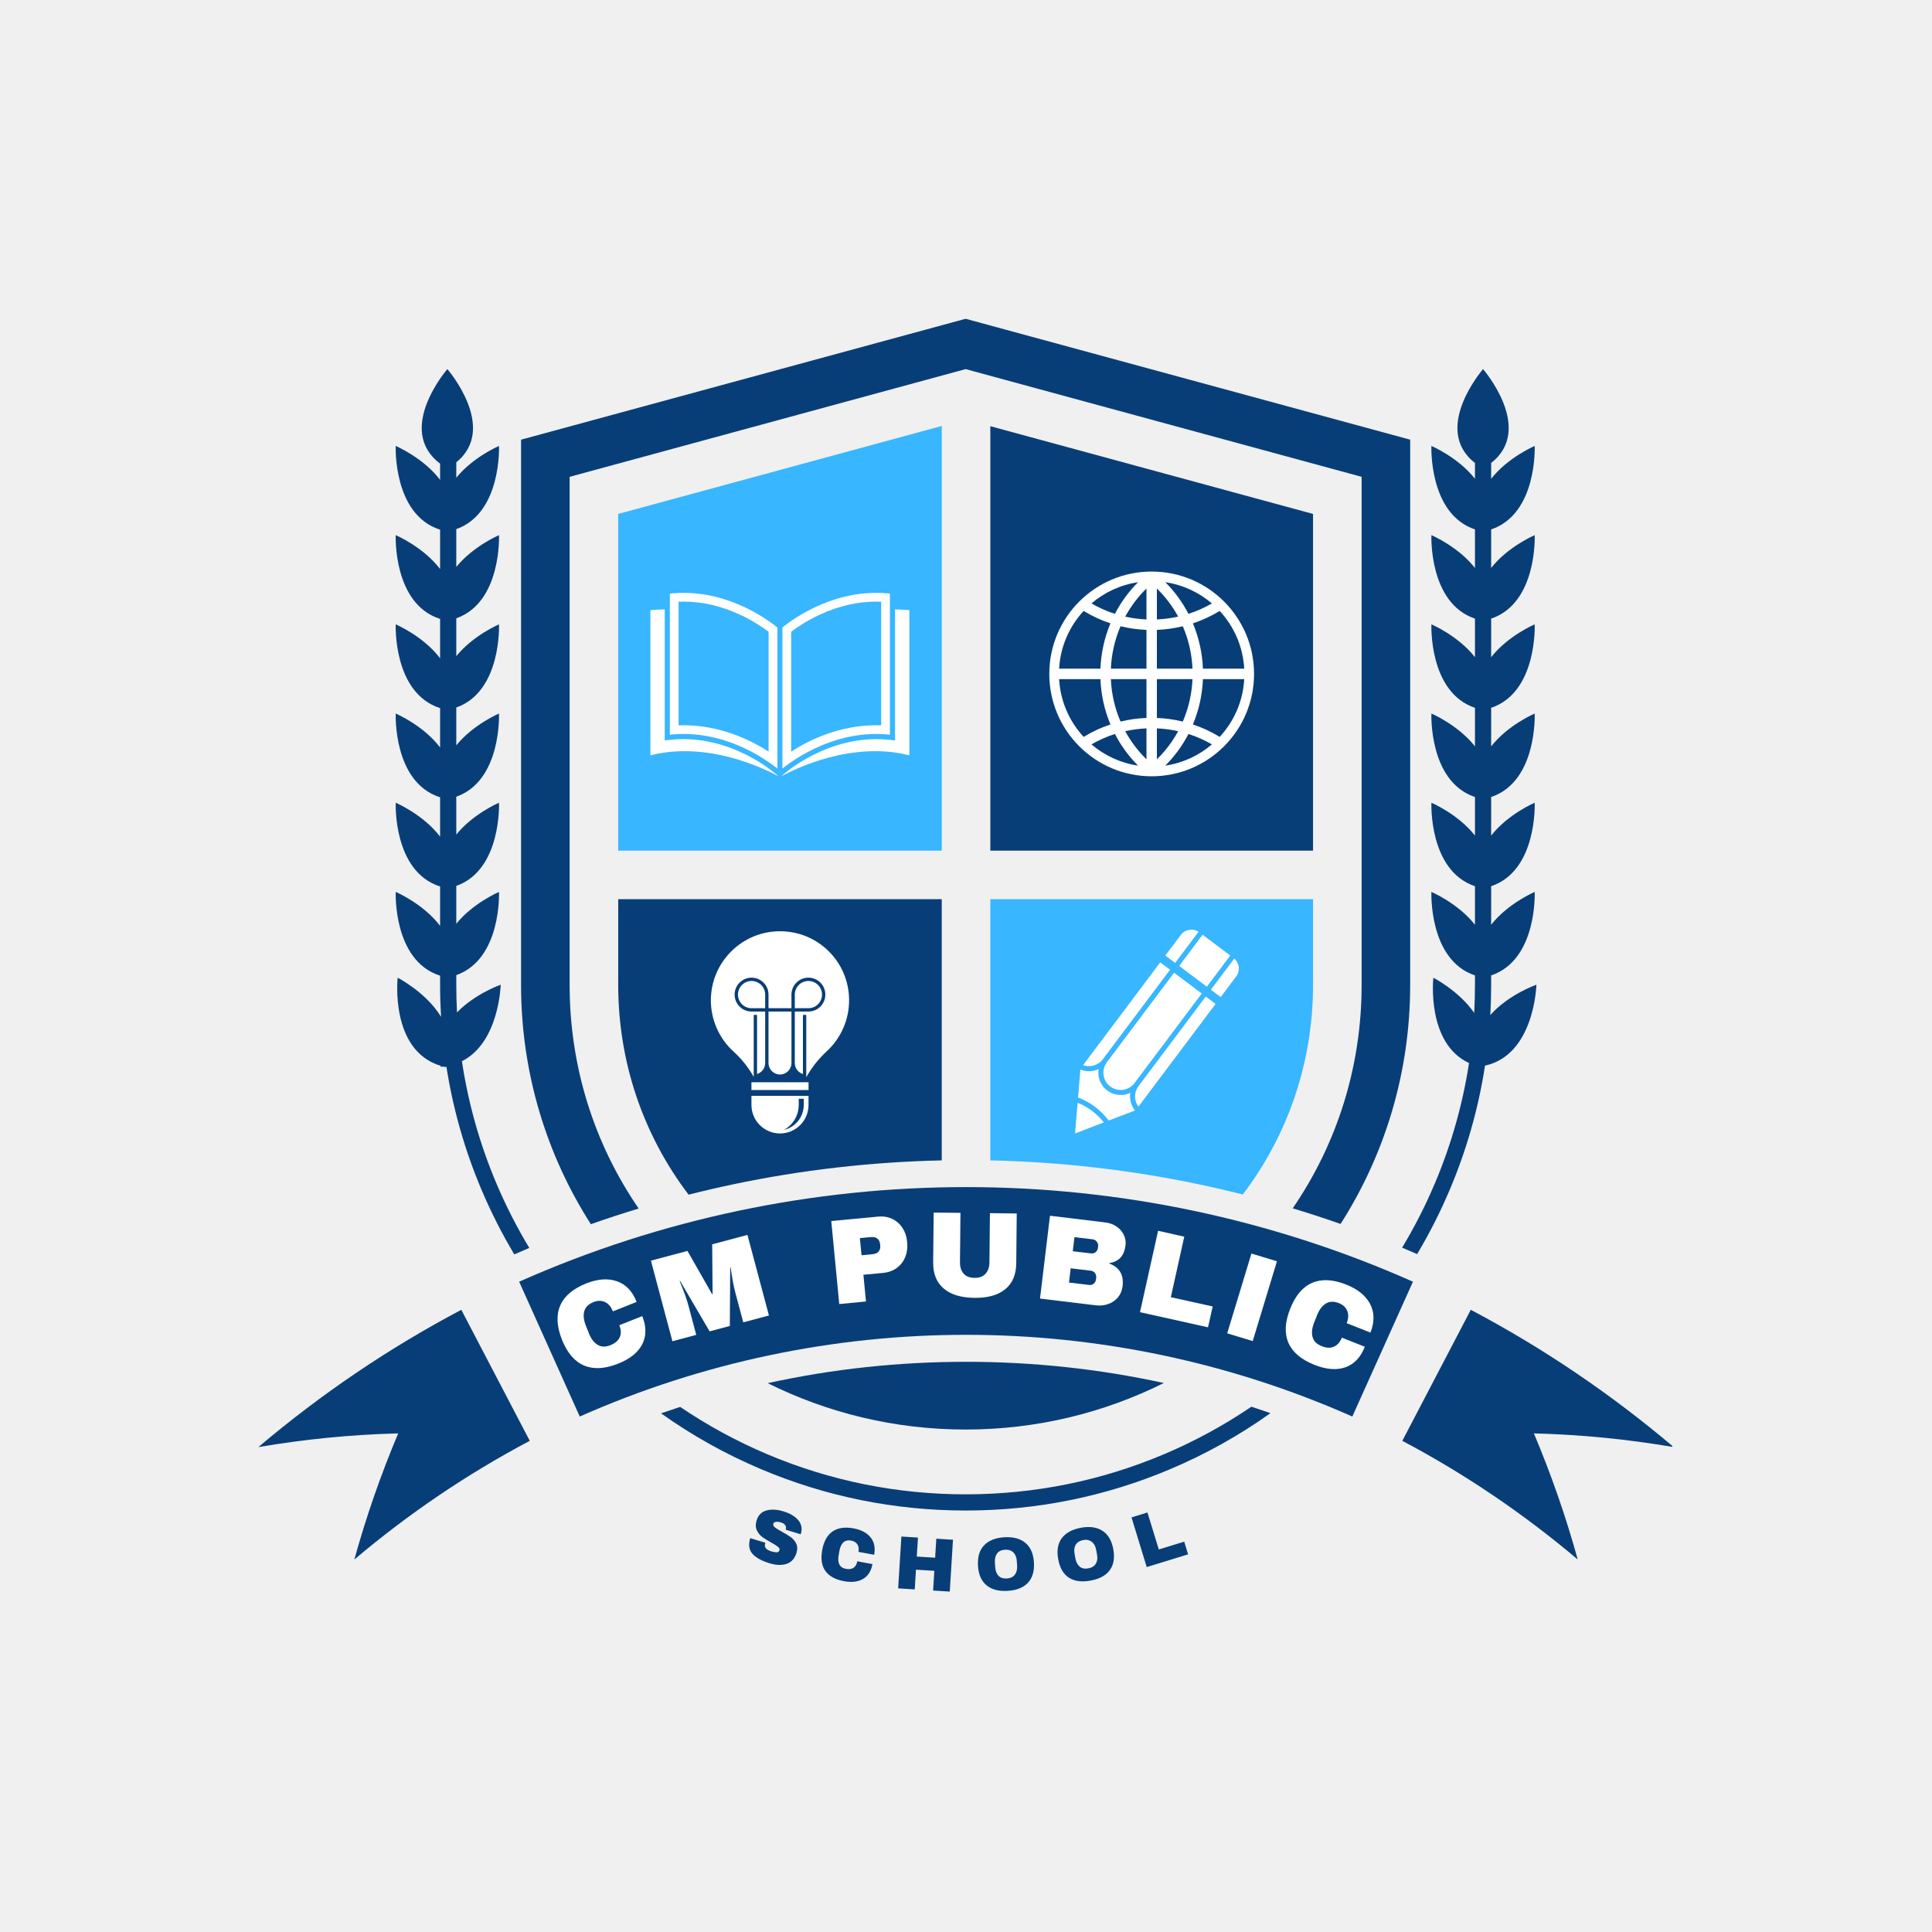
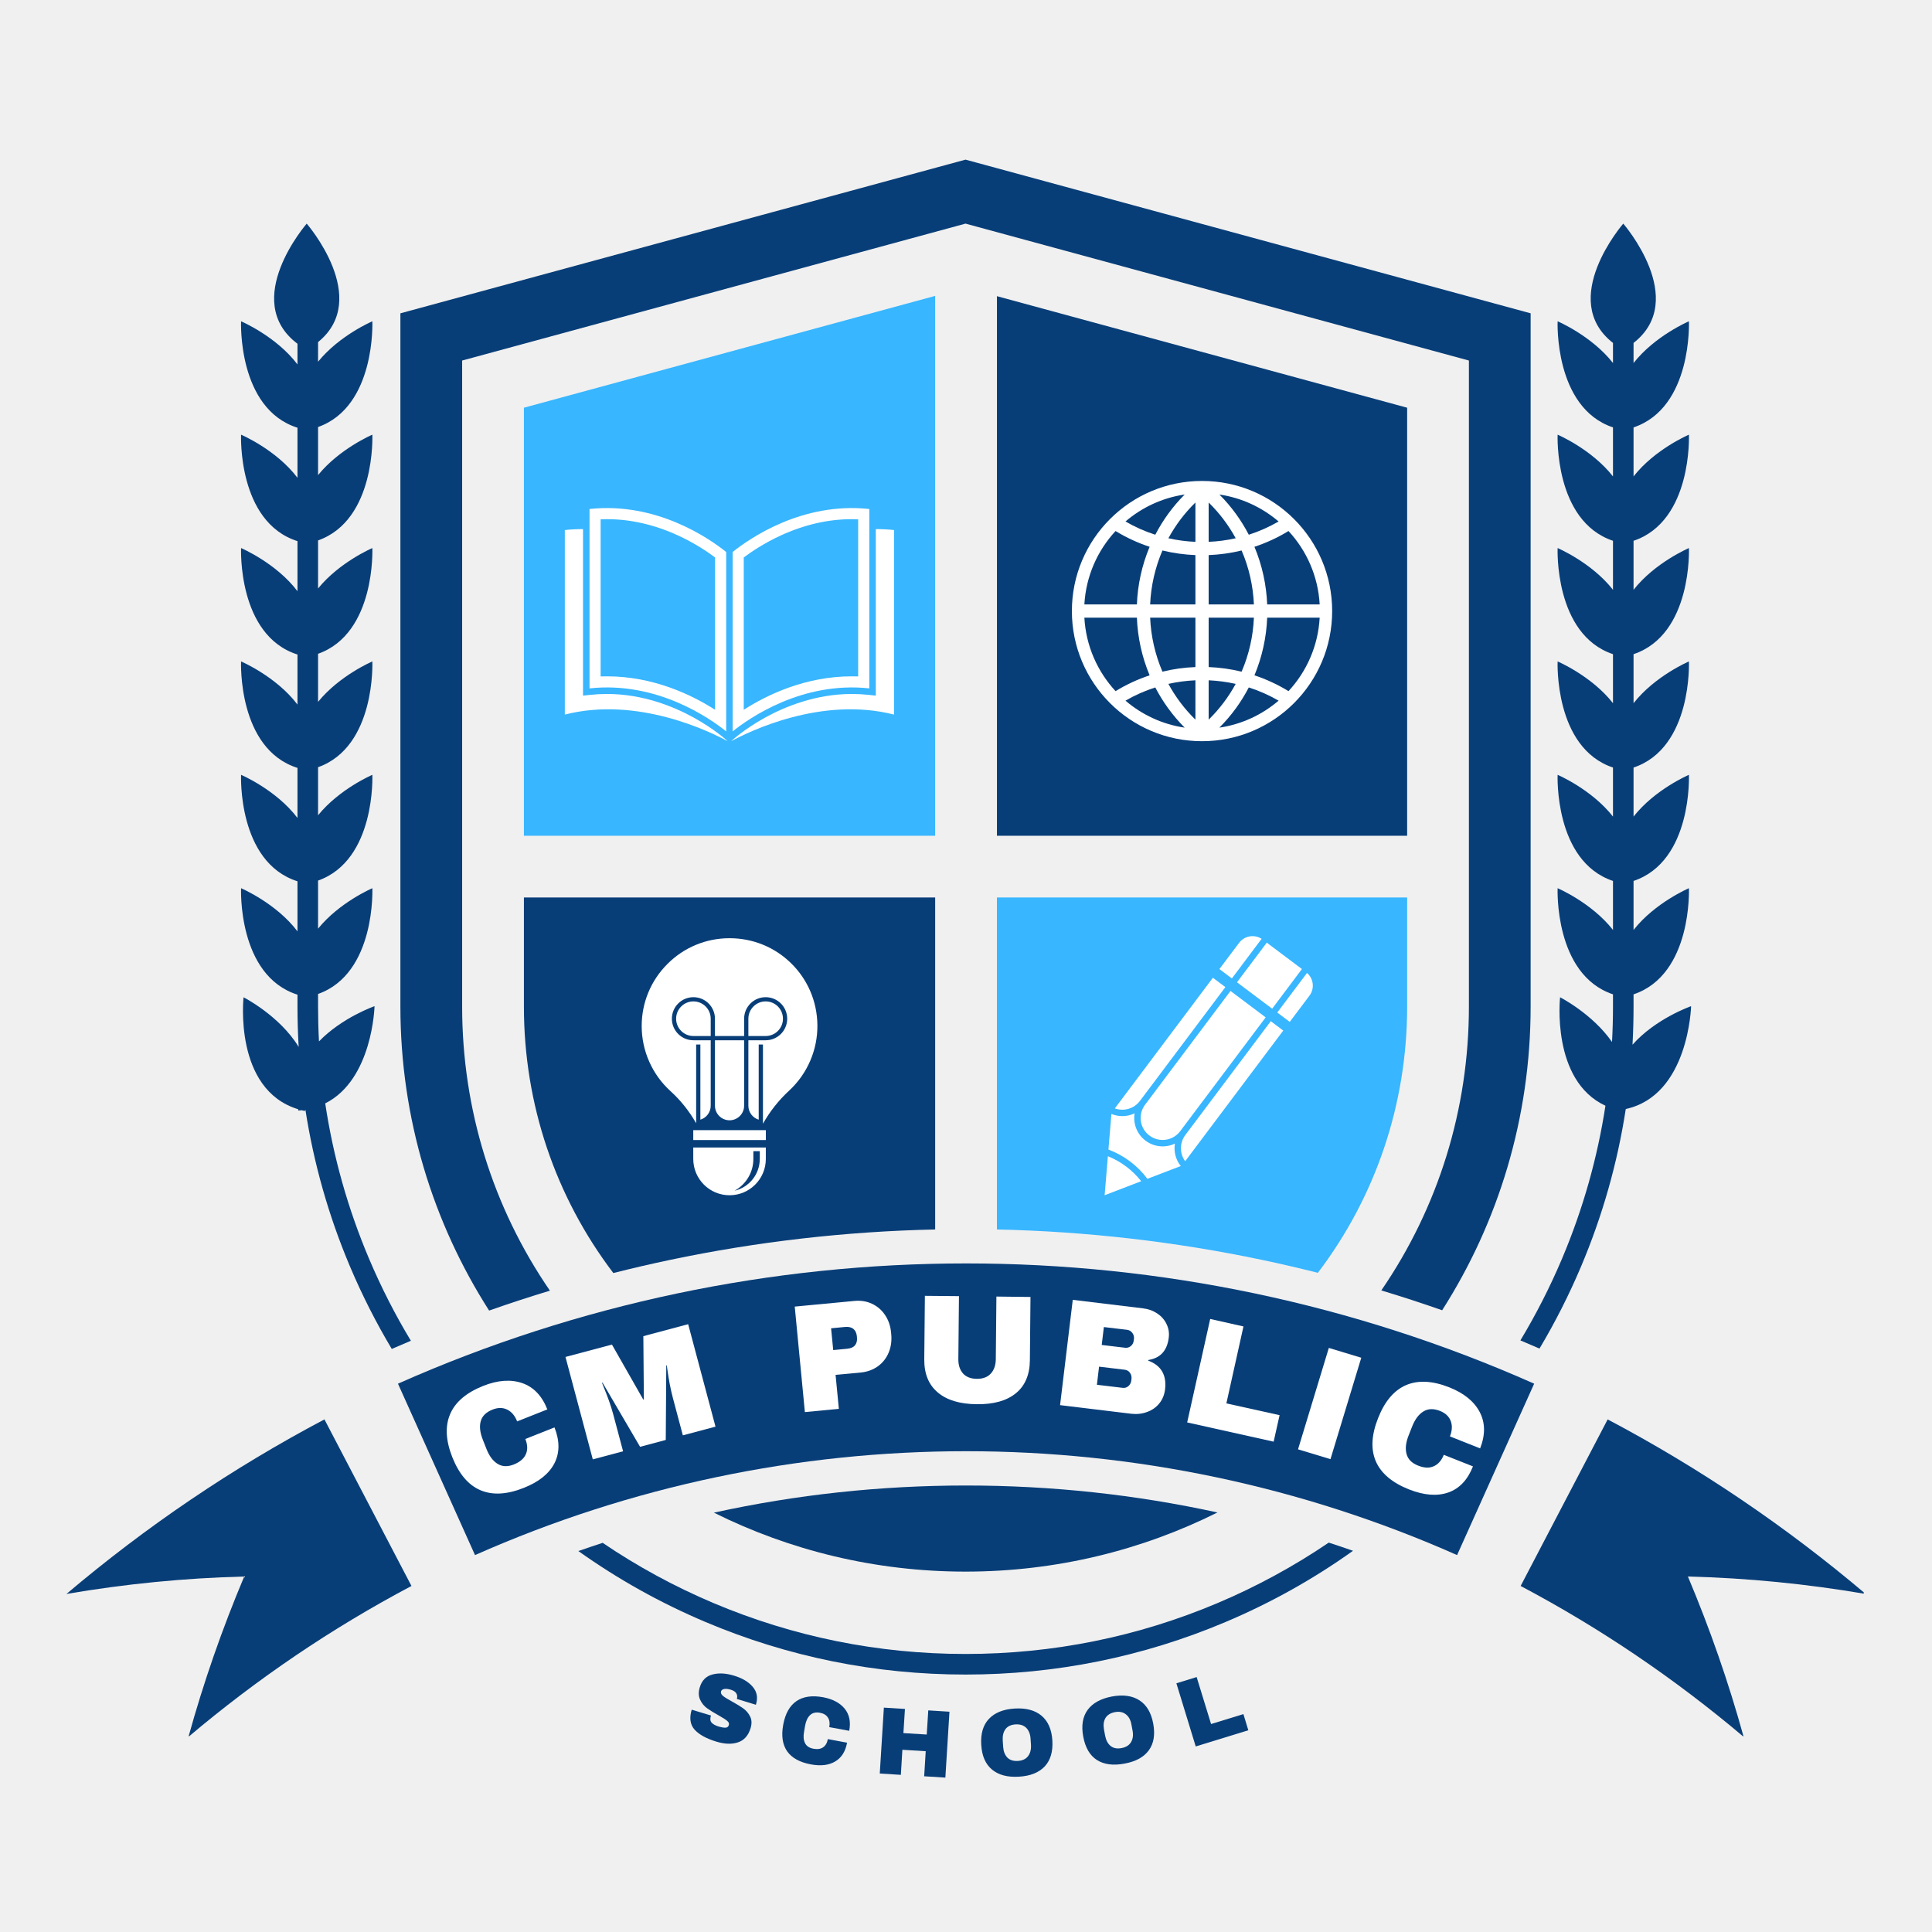
- <svg xmlns="http://www.w3.org/2000/svg" width="375" zoomAndPan="magnify" viewBox="0 0 375 375" height="375" preserveAspectRatio="xMidYMid meet" version="1.0">
+ <svg xmlns="http://www.w3.org/2000/svg" width="375" zoomAndPan="magnify" viewBox="40 50 295 270" height="375" preserveAspectRatio="xMidYMid meet" version="1.0">
  <defs>
    <g />
    <clipPath id="2b03479a70">
      <path d="M 101 61.863 L 274 61.863 L 274 238 L 101 238 Z M 101 61.863 " clip-rule="nonzero" />
    </clipPath>
    <clipPath id="e39845d641">
      <path d="M 272 254 L 324.582 254 L 324.582 302.613 L 272 302.613 Z M 272 254 " clip-rule="nonzero" />
    </clipPath>
    <clipPath id="703c727d08">
      <path d="M 50.082 254 L 103 254 L 103 302.613 L 50.082 302.613 Z M 50.082 254 " clip-rule="nonzero" />
    </clipPath>
  </defs>
  <path fill="#083e78" d="M 254.859 165.109 L 254.859 99.754 L 192.223 82.723 L 192.223 165.109 L 254.859 165.109 " fill-opacity="1" fill-rule="nonzero" />
  <g clip-path="url(#2b03479a70)">
    <path fill="#083e78" d="M 187.426 61.875 L 101.137 85.34 L 101.137 191.184 C 101.137 208.277 106.109 224.207 114.684 237.613 C 117.754 236.531 120.852 235.52 123.969 234.574 C 115.258 221.895 110.566 206.902 110.566 191.184 L 110.566 92.551 L 187.426 71.645 L 264.289 92.551 L 264.289 191.184 C 264.289 206.887 259.609 221.863 250.914 234.535 C 254.031 235.477 257.133 236.488 260.203 237.566 C 268.758 224.172 273.715 208.258 273.715 191.184 L 273.715 85.34 L 187.426 61.875 " fill-opacity="1" fill-rule="nonzero" />
  </g>
  <path fill="#083e78" d="M 187.508 264.324 C 174.438 264.324 161.57 265.715 149.004 268.469 C 160.574 274.23 173.621 277.473 187.426 277.473 C 201.25 277.473 214.316 274.223 225.898 268.441 C 213.371 265.707 200.543 264.324 187.508 264.324 " fill-opacity="1" fill-rule="nonzero" />
  <path fill="#083e78" d="M 298.215 191.133 C 298.215 191.133 292.809 193.016 289.27 197.02 C 289.375 195.082 289.43 193.137 289.43 191.184 L 289.43 189.328 C 298.449 186.305 297.883 173.121 297.883 173.121 C 297.883 173.121 292.699 175.332 289.43 179.496 L 289.43 172.012 C 298.449 168.988 297.883 155.809 297.883 155.809 C 297.883 155.809 292.699 158.02 289.43 162.184 L 289.43 154.699 C 298.449 151.676 297.883 138.496 297.883 138.496 C 297.883 138.496 292.699 140.707 289.43 144.871 L 289.43 137.387 C 298.449 134.363 297.883 121.184 297.883 121.184 C 297.883 121.184 292.699 123.391 289.43 127.559 L 289.43 120.074 C 298.449 117.047 297.883 103.871 297.883 103.871 C 297.883 103.871 292.699 106.078 289.43 110.242 L 289.43 102.762 C 298.449 99.734 297.883 86.559 297.883 86.559 C 297.883 86.559 292.699 88.766 289.43 92.93 L 289.43 89.863 C 297.922 83.223 287.859 71.645 287.859 71.645 C 287.859 71.645 277.797 83.223 286.289 89.863 L 286.289 92.93 C 283.02 88.766 277.836 86.559 277.836 86.559 C 277.836 86.559 277.27 99.734 286.289 102.762 L 286.289 110.246 C 283.02 106.078 277.836 103.871 277.836 103.871 C 277.836 103.871 277.27 117.047 286.289 120.074 L 286.289 127.559 C 283.02 123.391 277.836 121.184 277.836 121.184 C 277.836 121.184 277.27 134.363 286.289 137.387 L 286.289 144.871 C 283.02 140.707 277.836 138.496 277.836 138.496 C 277.836 138.496 277.27 151.676 286.289 154.699 L 286.289 162.184 C 283.02 158.02 277.836 155.809 277.836 155.809 C 277.836 155.809 277.27 168.988 286.289 172.012 L 286.289 179.496 C 283.02 175.332 277.836 173.121 277.836 173.121 C 277.836 173.121 277.27 186.305 286.289 189.328 L 286.289 191.184 C 286.289 193 286.238 194.805 286.141 196.602 C 283.152 192.293 278.211 189.777 278.211 189.777 C 278.211 189.777 276.805 202.477 285.137 206.336 C 283.906 214.344 281.695 222.148 278.516 229.672 C 276.68 234.004 274.555 238.176 272.152 242.168 C 273.125 242.578 274.098 242.996 275.066 243.418 C 277.457 239.41 279.574 235.23 281.41 230.895 C 284.688 223.141 286.973 215.09 288.242 206.836 C 297.879 204.742 298.215 191.133 298.215 191.133 " fill-opacity="1" fill-rule="nonzero" />
  <path fill="#083e78" d="M 89.66 205.977 C 96.914 202.34 97.188 191.133 97.188 191.133 C 97.188 191.133 92.238 192.855 88.707 196.512 C 88.613 194.742 88.566 192.969 88.566 191.184 L 88.566 189.27 C 97.414 186.145 96.855 173.121 96.855 173.121 C 96.855 173.121 91.84 175.262 88.566 179.297 L 88.566 171.957 C 97.414 168.828 96.855 155.809 96.855 155.809 C 96.855 155.809 91.84 157.949 88.566 161.984 L 88.566 154.645 C 97.414 151.516 96.855 138.496 96.855 138.496 C 96.855 138.496 91.84 140.633 88.566 144.668 L 88.566 137.328 C 97.414 134.203 96.855 121.184 96.855 121.184 C 96.855 121.184 91.84 123.324 88.566 127.355 L 88.566 120.016 C 97.414 116.891 96.855 103.871 96.855 103.871 C 96.855 103.871 91.84 106.008 88.566 110.043 L 88.566 102.703 C 97.414 99.574 96.855 86.559 96.855 86.559 C 96.855 86.559 91.84 88.695 88.566 92.73 L 88.566 89.734 C 96.77 83.074 86.832 71.645 86.832 71.645 C 86.832 71.645 76.641 83.371 85.422 89.988 L 85.422 93.145 C 82.168 88.84 76.809 86.559 76.809 86.559 C 76.809 86.559 76.234 99.895 85.422 102.812 L 85.422 110.453 C 82.168 106.152 76.809 103.871 76.809 103.871 C 76.809 103.871 76.234 117.207 85.422 120.129 L 85.422 127.77 C 82.168 123.465 76.809 121.184 76.809 121.184 C 76.809 121.184 76.234 134.52 85.422 137.441 L 85.422 145.082 C 82.168 140.781 76.809 138.496 76.809 138.496 C 76.809 138.496 76.234 151.836 85.422 154.754 L 85.422 162.395 C 82.168 158.094 76.809 155.809 76.809 155.809 C 76.809 155.809 76.234 169.148 85.422 172.066 L 85.422 179.707 C 82.168 175.406 76.809 173.121 76.809 173.121 C 76.809 173.121 76.234 186.461 85.422 189.379 L 85.422 191.184 C 85.422 193.254 85.484 195.312 85.605 197.359 C 82.707 192.586 77.188 189.777 77.188 189.777 C 77.188 189.777 75.625 203.855 85.52 206.871 C 85.535 206.938 85.547 207.004 85.566 207.07 C 85.734 207.059 85.902 207.043 86.066 207.023 C 86.227 207.066 86.391 207.105 86.555 207.141 C 86.582 207.074 86.602 207.012 86.625 206.945 L 86.633 206.945 C 87.906 215.16 90.18 223.176 93.445 230.895 C 95.289 235.254 97.418 239.449 99.82 243.473 C 100.789 243.051 101.762 242.633 102.738 242.223 C 100.316 238.215 98.184 234.023 96.34 229.672 C 93.113 222.039 90.879 214.109 89.66 205.977 " fill-opacity="1" fill-rule="nonzero" />
  <path fill="#083e78" d="M 225.914 282.273 C 213.715 287.43 200.77 290.047 187.426 290.047 C 174.086 290.047 161.141 287.43 148.941 282.273 C 142.98 279.75 137.324 276.676 132.02 273.078 C 130.781 273.484 129.543 273.902 128.312 274.332 C 134.348 278.629 140.832 282.254 147.719 285.164 C 160.305 290.488 173.664 293.191 187.426 293.191 C 201.191 293.191 214.551 290.488 227.137 285.164 C 234.043 282.246 240.547 278.609 246.594 274.293 C 245.363 273.863 244.129 273.445 242.891 273.043 C 237.566 276.656 231.895 279.742 225.914 282.273 " fill-opacity="1" fill-rule="nonzero" />
  <path fill="#083e78" d="M 262.484 274.949 C 214.801 253.801 160.215 253.801 112.531 274.949 C 108.609 266.223 104.688 257.5 100.766 248.777 C 155.875 224.293 219.141 224.293 274.254 248.777 C 270.332 257.5 266.406 266.223 262.484 274.949 " fill-opacity="1" fill-rule="nonzero" />
  <g clip-path="url(#e39845d641)">
    <path fill="#083e78" d="M 306.238 302.699 C 295.715 293.805 284.363 286.109 272.188 279.664 C 276.617 271.188 281.047 262.707 285.477 254.23 C 299.566 261.676 312.711 270.586 324.871 280.883 C 315.879 279.348 306.848 278.449 297.73 278.223 C 301.09 286.203 303.934 294.352 306.238 302.699 " fill-opacity="1" fill-rule="nonzero" />
  </g>
  <g clip-path="url(#703c727d08)">
    <path fill="#083e78" d="M 68.777 302.699 C 79.301 293.805 90.652 286.109 102.828 279.664 C 98.398 271.188 93.969 262.707 89.539 254.23 C 75.449 261.676 62.309 270.586 50.145 280.883 C 59.137 279.348 68.172 278.449 77.289 278.223 C 73.926 286.203 71.086 294.352 68.777 302.699 " fill-opacity="1" fill-rule="nonzero" />
  </g>
  <path fill="#ffffff" d="M 236.742 143.031 C 235.094 142.02 233.344 141.215 231.543 140.617 C 232.719 137.809 233.367 134.82 233.488 131.816 L 241.504 131.816 C 241.266 136.137 239.504 140.051 236.742 143.031 Z M 210.336 118.582 C 211.992 119.594 213.738 120.395 215.539 120.992 C 214.359 123.805 213.711 126.789 213.594 129.793 L 205.574 129.793 C 205.816 125.473 207.578 121.559 210.336 118.582 Z M 224.551 129.793 L 224.551 122.258 C 226.242 122.191 227.93 121.957 229.582 121.555 C 230.715 124.18 231.34 126.98 231.461 129.793 Z M 224.551 139.355 L 224.551 131.816 L 231.461 131.816 C 231.34 134.633 230.715 137.43 229.582 140.059 C 227.93 139.656 226.242 139.422 224.551 139.355 Z M 230.68 142.465 C 232.25 142.969 233.777 143.641 235.23 144.484 C 232.719 146.633 229.613 148.102 226.188 148.605 C 228.035 146.754 229.531 144.68 230.68 142.465 Z M 224.551 147.383 L 224.551 141.375 C 225.938 141.438 227.316 141.621 228.68 141.922 C 227.609 143.891 226.234 145.738 224.551 147.383 Z M 216.402 142.465 C 217.551 144.68 219.047 146.754 220.891 148.605 C 217.469 148.102 214.359 146.633 211.852 144.484 C 213.301 143.641 214.828 142.969 216.402 142.465 Z M 222.531 147.383 C 220.848 145.738 219.473 143.891 218.402 141.922 C 219.762 141.621 221.145 141.438 222.531 141.375 Z M 222.531 131.816 L 222.531 139.355 C 220.836 139.418 219.152 139.652 217.496 140.059 C 216.367 137.43 215.738 134.633 215.617 131.816 Z M 222.531 122.258 L 222.531 129.793 L 215.617 129.793 C 215.738 126.98 216.367 124.18 217.496 121.555 C 219.152 121.957 220.836 122.191 222.531 122.258 Z M 216.402 119.148 C 214.828 118.645 213.301 117.969 211.852 117.125 C 214.359 114.98 217.469 113.512 220.891 113.008 C 219.047 114.855 217.551 116.934 216.402 119.148 Z M 222.531 114.227 L 222.531 120.234 C 221.145 120.176 219.762 119.992 218.402 119.688 C 219.473 117.719 220.848 115.875 222.531 114.227 Z M 226.191 113.008 C 229.613 113.512 232.719 114.98 235.23 117.129 C 233.777 117.969 232.25 118.645 230.68 119.148 C 229.531 116.934 228.035 114.855 226.191 113.008 Z M 224.551 114.227 C 226.234 115.875 227.609 117.719 228.68 119.688 C 227.316 119.992 225.938 120.176 224.551 120.234 Z M 213.594 131.816 C 213.711 134.82 214.359 137.809 215.539 140.617 C 213.738 141.215 211.992 142.02 210.336 143.031 C 207.578 140.051 205.816 136.137 205.574 131.816 Z M 241.504 129.793 L 233.488 129.793 C 233.367 126.789 232.719 123.805 231.543 120.992 C 233.344 120.395 235.094 119.594 236.742 118.582 C 239.504 121.559 241.266 125.473 241.504 129.793 Z M 223.539 110.938 C 212.566 110.938 203.668 119.832 203.668 130.805 C 203.668 141.781 212.566 150.676 223.539 150.676 C 234.512 150.676 243.41 141.781 243.41 130.805 C 243.41 119.832 234.512 110.938 223.539 110.938 " fill-opacity="1" fill-rule="nonzero" />
  <path fill="#083e78" d="M 119.996 174.535 L 119.996 191.184 C 119.996 206.078 124.797 220.227 133.652 231.883 C 136.52 231.156 139.398 230.488 142.293 229.879 C 155.586 227.082 169.188 225.523 182.793 225.23 L 182.793 174.535 L 119.996 174.535 " fill-opacity="1" fill-rule="nonzero" />
  <path fill="#38b6ff" d="M 192.223 174.535 L 192.223 225.23 C 205.832 225.523 219.43 227.082 232.723 229.879 C 235.57 230.477 238.406 231.137 241.227 231.848 C 250.07 220.199 254.859 206.062 254.859 191.184 L 254.859 174.535 L 192.223 174.535 " fill-opacity="1" fill-rule="nonzero" />
  <path fill="#38b6ff" d="M 182.793 165.109 L 182.793 82.68 L 119.996 99.754 L 119.996 165.109 L 182.793 165.109 " fill-opacity="1" fill-rule="nonzero" />
  <path fill="#ffffff" d="M 129.023 118.289 L 129.023 143.715 L 130.121 143.598 C 130.965 143.508 131.82 143.461 132.672 143.461 C 138.211 143.461 142.926 145.418 145.906 147.059 C 149.137 148.84 151.051 150.617 151.07 150.637 L 151.113 150.676 C 148.387 149.199 137.316 143.773 126.242 146.613 L 126.242 118.434 C 127.168 118.332 128.098 118.289 129.023 118.289 " fill-opacity="1" fill-rule="nonzero" />
  <path fill="#ffffff" d="M 149.184 145.875 C 145.602 143.582 139.766 140.77 132.672 140.77 C 132.352 140.77 132.031 140.773 131.711 140.785 L 131.711 116.797 C 132.031 116.781 132.352 116.773 132.672 116.773 C 136.289 116.773 139.949 117.613 143.551 119.27 C 146.047 120.418 147.992 121.727 149.184 122.617 Z M 130.016 115.219 L 130.016 142.609 C 140.262 141.504 148.309 147.113 150.883 149.176 L 150.883 121.785 C 148.309 119.723 140.262 114.113 130.016 115.219 " fill-opacity="1" fill-rule="nonzero" />
  <path fill="#ffffff" d="M 173.727 118.289 L 173.727 143.715 L 172.629 143.598 C 171.785 143.508 170.93 143.461 170.078 143.461 C 164.539 143.461 159.824 145.418 156.844 147.059 C 153.613 148.84 151.699 150.617 151.68 150.637 L 151.637 150.676 C 154.363 149.199 165.434 143.773 176.508 146.613 L 176.508 118.434 C 175.582 118.332 174.652 118.289 173.727 118.289 " fill-opacity="1" fill-rule="nonzero" />
  <path fill="#ffffff" d="M 171.035 140.785 C 170.719 140.773 170.398 140.77 170.078 140.77 C 162.984 140.77 157.148 143.582 153.566 145.875 L 153.566 122.617 C 154.758 121.727 156.703 120.418 159.199 119.27 C 162.801 117.613 166.461 116.773 170.078 116.773 C 170.398 116.773 170.719 116.781 171.035 116.797 Z M 151.867 121.785 L 151.867 149.176 C 154.441 147.113 162.488 141.504 172.734 142.609 L 172.734 115.219 C 162.488 114.113 154.441 119.723 151.867 121.785 " fill-opacity="1" fill-rule="nonzero" />
  <path fill="#ffffff" d="M 209.164 214.043 L 208.668 220.004 L 214.25 217.859 C 212.922 216.168 211.164 214.848 209.164 214.043 Z M 219.398 212.117 C 217.988 212.789 216.258 212.68 214.922 211.672 C 213.582 210.668 212.988 209.039 213.246 207.496 C 212.145 208.023 210.852 208.07 209.703 207.59 L 209.25 213.027 C 211.617 213.918 213.688 215.469 215.199 217.496 L 220.297 215.543 C 219.512 214.574 219.199 213.32 219.398 212.117 Z M 239.57 186.059 L 235.027 192.105 L 236.934 193.535 L 239.945 189.527 C 240.758 188.445 240.578 186.93 239.57 186.059 Z M 220.988 210.809 C 220.082 212.02 220.113 213.648 220.965 214.809 L 235.941 194.859 L 234.039 193.426 Z M 234.25 191.52 L 238.793 185.465 L 233.426 181.434 L 228.879 187.488 Z M 214.836 206.191 C 213.727 207.672 214.023 209.781 215.508 210.891 C 216.984 212.004 219.098 211.703 220.207 210.223 L 233.258 192.844 L 227.887 188.809 Z M 232.637 180.852 C 231.52 180.129 230.016 180.383 229.203 181.461 L 226.191 185.469 L 228.098 186.902 Z M 214.055 205.605 L 227.105 188.223 L 225.199 186.793 L 210.223 206.746 C 211.574 207.234 213.148 206.812 214.055 205.605 " fill-opacity="1" fill-rule="nonzero" />
  <path fill="#ffffff" d="M 145.879 190.406 C 144.422 190.406 143.238 191.59 143.238 193.051 C 143.238 194.508 144.422 195.691 145.879 195.691 L 148.52 195.691 L 148.52 193.051 C 148.52 191.59 147.34 190.406 145.879 190.406 " fill-opacity="1" fill-rule="nonzero" />
  <path fill="#ffffff" d="M 151.395 208.559 C 152.621 208.559 153.621 207.559 153.621 206.336 L 153.621 196.34 L 149.168 196.34 L 149.168 206.336 C 149.168 207.559 150.168 208.559 151.395 208.559 " fill-opacity="1" fill-rule="nonzero" />
  <path fill="#ffffff" d="M 159.551 193.051 C 159.551 191.59 158.371 190.406 156.91 190.406 C 155.453 190.406 154.27 191.59 154.27 193.051 L 154.27 195.691 L 156.91 195.691 C 158.371 195.691 159.551 194.508 159.551 193.051 " fill-opacity="1" fill-rule="nonzero" />
  <path fill="#ffffff" d="M 160.828 184.613 C 158.309 182.125 154.961 180.758 151.395 180.758 L 151.363 180.758 C 147.789 180.766 144.426 182.164 141.902 184.699 C 139.375 187.23 137.98 190.594 137.98 194.172 C 137.98 197.945 139.582 201.566 142.379 204.105 C 143.93 205.512 145.246 207.164 146.297 209.012 L 146.297 196.988 L 146.941 196.988 L 146.941 208.465 C 147.855 208.188 148.52 207.336 148.52 206.336 L 148.52 196.34 L 145.879 196.34 C 144.062 196.34 142.59 194.867 142.59 193.051 C 142.59 191.234 144.062 189.762 145.879 189.762 C 147.695 189.762 149.168 191.234 149.168 193.051 L 149.168 195.691 L 153.621 195.691 L 153.621 193.051 C 153.621 191.234 155.094 189.762 156.91 189.762 C 158.727 189.762 160.199 191.234 160.199 193.051 C 160.199 194.867 158.727 196.34 156.91 196.34 L 154.27 196.34 L 154.27 206.336 C 154.27 207.336 154.934 208.188 155.848 208.465 L 155.848 196.988 L 156.496 196.988 L 156.496 209.078 C 157.562 207.191 158.902 205.496 160.488 204.035 C 163.281 201.457 164.859 197.797 164.809 193.992 C 164.762 190.43 163.348 187.098 160.828 184.613 " fill-opacity="1" fill-rule="nonzero" />
  <path fill="#ffffff" d="M 156.012 214.461 C 156.012 216.82 154.371 218.797 152.168 219.312 C 153.875 218.367 155.031 216.551 155.031 214.461 L 155.031 213.27 L 156.012 213.27 Z M 145.855 212.711 L 145.855 214.461 C 145.855 217.52 148.336 220.004 151.395 220.004 C 154.453 220.004 156.938 217.52 156.934 214.461 L 156.934 212.711 L 145.855 212.711 " fill-opacity="1" fill-rule="nonzero" />
  <path fill="#ffffff" d="M 156.938 210.066 L 145.855 210.066 L 145.855 211.574 L 156.938 211.574 L 156.938 210.066 " fill-opacity="1" fill-rule="nonzero" />
  <g fill="#ffffff" fill-opacity="1">
    <g transform="translate(111.0577, 267.9087)">
      <g>
        <path d="M 2.734 -18.797 C 4.961 -19.68 6.945 -19.82 8.688 -19.219 C 10.426 -18.613 11.703 -17.273 12.516 -15.203 L 7.906 -13.375 C 7.562 -14.25 7.055 -14.848 6.391 -15.172 C 5.723 -15.504 4.973 -15.504 4.141 -15.172 C 3.16 -14.785 2.562 -14.191 2.344 -13.391 C 2.125 -12.598 2.234 -11.656 2.672 -10.562 L 3.219 -9.172 C 3.645 -8.086 4.211 -7.328 4.922 -6.891 C 5.629 -6.453 6.457 -6.422 7.406 -6.797 C 8.332 -7.172 8.941 -7.691 9.234 -8.359 C 9.535 -9.035 9.508 -9.812 9.156 -10.688 L 13.609 -12.453 C 14.422 -10.391 14.414 -8.562 13.594 -6.969 C 12.77 -5.375 11.207 -4.125 8.906 -3.219 C 6.332 -2.195 4.125 -2.082 2.281 -2.875 C 0.445 -3.664 -0.977 -5.348 -2 -7.922 C -3.008 -10.484 -3.113 -12.68 -2.312 -14.516 C -1.52 -16.348 0.16 -17.773 2.734 -18.797 Z M 2.734 -18.797 " />
      </g>
    </g>
  </g>
  <g fill="#ffffff" fill-opacity="1">
    <g transform="translate(129.1562, 260.6944)">
      <g>
        <path d="M 15.109 -4.031 L 13.609 -9.656 C 13.422 -10.363 13.254 -11.094 13.109 -11.844 C 12.973 -12.594 12.867 -13.223 12.797 -13.734 C 12.723 -14.254 12.676 -14.582 12.656 -14.719 L 12.578 -14.703 L 12.5 -3.328 L 8.578 -2.281 L 2.844 -12.078 L 2.766 -12.047 C 2.805 -11.922 2.926 -11.617 3.125 -11.141 C 3.32 -10.672 3.551 -10.078 3.812 -9.359 C 4.07 -8.641 4.297 -7.926 4.484 -7.219 L 5.984 -1.594 L 1.359 -0.359 L -2.812 -16 L 4.281 -17.891 L 9.062 -9.5 L 9.156 -9.516 L 9.078 -19.172 L 15.922 -21 L 20.094 -5.359 Z M 15.109 -4.031 " />
      </g>
    </g>
  </g>
  <g fill="#ffffff" fill-opacity="1">
    <g transform="translate(152.0219, 254.9919)">
      <g />
    </g>
  </g>
  <g fill="#ffffff" fill-opacity="1">
    <g transform="translate(161.1792, 253.2874)">
      <g>
        <path d="M 9.234 -17.141 C 10.223 -17.242 11.129 -17.102 11.953 -16.719 C 12.785 -16.332 13.457 -15.754 13.969 -14.984 C 14.477 -14.223 14.781 -13.348 14.875 -12.359 L 14.906 -12.047 C 15 -11.047 14.867 -10.117 14.516 -9.266 C 14.16 -8.41 13.613 -7.711 12.875 -7.172 C 12.133 -6.641 11.27 -6.32 10.281 -6.219 L 6.406 -5.859 L 6.906 -0.672 L 1.719 -0.172 L 0.172 -16.281 Z M 6.047 -9.641 L 8.172 -9.844 C 8.723 -9.895 9.125 -10.07 9.375 -10.375 C 9.625 -10.688 9.723 -11.086 9.672 -11.578 L 9.656 -11.766 C 9.602 -12.266 9.426 -12.633 9.125 -12.875 C 8.82 -13.125 8.395 -13.223 7.844 -13.172 L 5.719 -12.969 Z M 6.047 -9.641 " />
      </g>
    </g>
  </g>
  <g fill="#ffffff" fill-opacity="1">
    <g transform="translate(179.331, 251.5357)">
      <g>
        <path d="M 17.922 -6.328 C 17.898 -4.117 17.188 -2.441 15.781 -1.297 C 14.375 -0.148 12.383 0.406 9.812 0.375 C 7.238 0.352 5.254 -0.242 3.859 -1.422 C 2.461 -2.598 1.773 -4.289 1.797 -6.5 L 1.891 -16.172 L 7.094 -16.125 L 7 -6.531 C 6.988 -5.613 7.223 -4.879 7.703 -4.328 C 8.191 -3.785 8.895 -3.508 9.812 -3.5 C 10.738 -3.488 11.453 -3.754 11.953 -4.297 C 12.453 -4.848 12.707 -5.57 12.719 -6.469 L 12.812 -16.062 L 18.016 -16 Z M 17.922 -6.328 " />
      </g>
    </g>
  </g>
  <g fill="#ffffff" fill-opacity="1">
    <g transform="translate(200.1454, 251.8488)">
      <g>
        <path d="M 14.359 -14.578 C 15.18 -14.484 15.91 -14.223 16.547 -13.797 C 17.18 -13.379 17.656 -12.844 17.969 -12.188 C 18.289 -11.539 18.406 -10.844 18.312 -10.094 C 18.07 -8.113 17.031 -6.977 15.188 -6.688 L 15.172 -6.594 C 17.148 -5.863 18.008 -4.398 17.75 -2.203 C 17.645 -1.359 17.348 -0.641 16.859 -0.047 C 16.379 0.547 15.758 0.977 15 1.25 C 14.238 1.531 13.426 1.617 12.562 1.516 L 1.719 0.203 L 3.656 -15.875 Z M 8.078 -8.984 L 11.625 -8.562 C 11.969 -8.52 12.266 -8.602 12.516 -8.812 C 12.773 -9.02 12.926 -9.305 12.969 -9.672 L 13 -9.906 C 13.039 -10.25 12.957 -10.555 12.75 -10.828 C 12.551 -11.098 12.285 -11.254 11.953 -11.297 L 8.406 -11.719 Z M 7.344 -2.906 L 11.266 -2.438 C 11.609 -2.395 11.906 -2.484 12.156 -2.703 C 12.406 -2.922 12.551 -3.207 12.594 -3.562 L 12.625 -3.797 C 12.664 -4.148 12.586 -4.461 12.391 -4.734 C 12.203 -5.004 11.938 -5.16 11.594 -5.203 L 7.672 -5.672 Z M 7.344 -2.906 " />
      </g>
    </g>
  </g>
  <g fill="#ffffff" fill-opacity="1">
    <g transform="translate(219.5846, 254.3177)">
      <g>
        <path d="M 5.203 -15.422 L 10.281 -14.281 L 7.672 -2.531 L 15.797 -0.734 L 14.891 3.312 L 1.688 0.375 Z M 5.203 -15.422 " />
      </g>
    </g>
  </g>
  <g fill="#ffffff" fill-opacity="1">
    <g transform="translate(236.2931, 258.2221)">
      <g>
        <path d="M 1.906 0.578 L 6.609 -14.906 L 11.562 -13.406 L 6.859 2.078 Z M 1.906 0.578 " />
      </g>
    </g>
  </g>
  <g fill="#ffffff" fill-opacity="1">
    <g transform="translate(246.4562, 261.1704)">
      <g>
        <path d="M 14.859 -11.828 C 17.086 -10.941 18.629 -9.688 19.484 -8.062 C 20.336 -6.438 20.359 -4.586 19.547 -2.516 L 14.938 -4.344 C 15.281 -5.219 15.32 -6 15.062 -6.688 C 14.801 -7.383 14.254 -7.898 13.422 -8.234 C 12.441 -8.617 11.598 -8.594 10.891 -8.156 C 10.18 -7.727 9.609 -6.969 9.172 -5.875 L 8.625 -4.484 C 8.195 -3.398 8.094 -2.457 8.312 -1.656 C 8.531 -0.852 9.113 -0.266 10.062 0.109 C 10.988 0.484 11.785 0.52 12.453 0.219 C 13.129 -0.07 13.645 -0.656 14 -1.531 L 18.453 0.234 C 17.641 2.297 16.383 3.625 14.688 4.219 C 12.988 4.812 10.988 4.656 8.688 3.75 C 6.113 2.727 4.426 1.301 3.625 -0.531 C 2.832 -2.363 2.945 -4.566 3.969 -7.141 C 4.977 -9.703 6.398 -11.379 8.234 -12.172 C 10.078 -12.961 12.285 -12.848 14.859 -11.828 Z M 14.859 -11.828 " />
      </g>
    </g>
  </g>
  <g fill="#083e78" fill-opacity="1">
    <g transform="translate(144.0391, 301.6307)">
      <g>
        <path d="M 8.062 -8.266 C 9.301 -7.891 10.238 -7.332 10.875 -6.594 C 11.52 -5.852 11.703 -4.984 11.422 -3.984 L 11.375 -3.828 L 8.469 -4.719 L 8.484 -4.781 C 8.566 -5.051 8.535 -5.312 8.391 -5.562 C 8.242 -5.812 7.961 -6 7.547 -6.125 C 7.129 -6.25 6.789 -6.285 6.531 -6.234 C 6.281 -6.18 6.125 -6.066 6.062 -5.891 C 5.988 -5.641 6.082 -5.406 6.344 -5.188 C 6.602 -4.977 7.047 -4.703 7.672 -4.359 C 8.398 -3.961 8.988 -3.602 9.438 -3.281 C 9.895 -2.957 10.25 -2.539 10.5 -2.031 C 10.75 -1.531 10.773 -0.945 10.578 -0.281 C 10.234 0.863 9.594 1.594 8.656 1.906 C 7.719 2.227 6.609 2.191 5.328 1.797 C 3.816 1.336 2.719 0.734 2.031 -0.016 C 1.344 -0.773 1.191 -1.797 1.578 -3.078 L 4.516 -2.188 C 4.367 -1.707 4.398 -1.348 4.609 -1.109 C 4.816 -0.867 5.18 -0.664 5.703 -0.5 C 6.098 -0.383 6.438 -0.328 6.719 -0.328 C 7 -0.336 7.176 -0.473 7.25 -0.734 C 7.32 -0.961 7.234 -1.176 6.984 -1.375 C 6.742 -1.582 6.32 -1.852 5.719 -2.188 C 4.988 -2.594 4.391 -2.961 3.922 -3.297 C 3.461 -3.629 3.109 -4.066 2.859 -4.609 C 2.609 -5.148 2.594 -5.781 2.812 -6.5 C 3.133 -7.551 3.781 -8.203 4.75 -8.453 C 5.719 -8.711 6.82 -8.648 8.062 -8.266 Z M 8.062 -8.266 " />
      </g>
    </g>
  </g>
  <g fill="#083e78" fill-opacity="1">
    <g transform="translate(158.0443, 305.6711)">
      <g>
        <path d="M 7.641 -9.016 C 9.098 -8.742 10.191 -8.164 10.922 -7.281 C 11.648 -6.395 11.883 -5.266 11.625 -3.891 L 8.578 -4.453 C 8.691 -5.035 8.625 -5.52 8.375 -5.906 C 8.133 -6.289 7.738 -6.535 7.188 -6.641 C 6.539 -6.766 6.031 -6.648 5.656 -6.297 C 5.281 -5.953 5.023 -5.414 4.891 -4.688 L 4.734 -3.766 C 4.598 -3.055 4.645 -2.473 4.875 -2.016 C 5.102 -1.555 5.531 -1.27 6.156 -1.156 C 6.77 -1.039 7.266 -1.113 7.641 -1.375 C 8.016 -1.633 8.254 -2.051 8.359 -2.625 L 11.297 -2.078 C 11.047 -0.723 10.438 0.234 9.469 0.797 C 8.508 1.367 7.273 1.516 5.766 1.234 C 4.078 0.922 2.875 0.258 2.156 -0.75 C 1.438 -1.77 1.234 -3.129 1.547 -4.828 C 1.859 -6.516 2.531 -7.711 3.562 -8.422 C 4.594 -9.129 5.953 -9.328 7.641 -9.016 Z M 7.641 -9.016 " />
      </g>
    </g>
  </g>
  <g fill="#083e78" fill-opacity="1">
    <g transform="translate(173.2556, 308.2389)">
      <g>
        <path d="M 7.859 0.484 L 8.094 -3.344 L 4.531 -3.562 L 4.297 0.266 L 1.078 0.062 L 1.703 -10 L 4.922 -9.797 L 4.688 -6.109 L 8.25 -5.891 L 8.484 -9.578 L 11.719 -9.375 L 11.094 0.688 Z M 7.859 0.484 " />
      </g>
    </g>
  </g>
  <g fill="#083e78" fill-opacity="1">
    <g transform="translate(189.4838, 308.9885)">
      <g>
        <path d="M 5.453 -10.609 C 7.191 -10.711 8.555 -10.348 9.547 -9.516 C 10.547 -8.68 11.098 -7.414 11.203 -5.719 C 11.305 -4.031 10.914 -2.711 10.031 -1.766 C 9.145 -0.828 7.832 -0.305 6.094 -0.203 C 4.363 -0.098 3 -0.457 2 -1.281 C 1 -2.102 0.445 -3.363 0.344 -5.062 C 0.238 -6.77 0.629 -8.094 1.516 -9.031 C 2.41 -9.977 3.723 -10.504 5.453 -10.609 Z M 5.594 -8.188 C 4.895 -8.145 4.379 -7.906 4.047 -7.469 C 3.723 -7.031 3.582 -6.453 3.625 -5.734 L 3.688 -4.797 C 3.727 -4.098 3.938 -3.547 4.312 -3.141 C 4.695 -2.742 5.238 -2.566 5.938 -2.609 C 6.625 -2.648 7.141 -2.891 7.484 -3.328 C 7.828 -3.773 7.977 -4.348 7.938 -5.047 L 7.875 -5.984 C 7.832 -6.703 7.613 -7.258 7.219 -7.656 C 6.82 -8.051 6.281 -8.227 5.594 -8.188 Z M 5.594 -8.188 " />
      </g>
    </g>
  </g>
  <g fill="#083e78" fill-opacity="1">
    <g transform="translate(205.6814, 307.7411)">
      <g>
        <path d="M 4.109 -11.203 C 5.828 -11.516 7.227 -11.316 8.312 -10.609 C 9.395 -9.91 10.094 -8.727 10.406 -7.062 C 10.719 -5.383 10.492 -4.023 9.734 -2.984 C 8.973 -1.941 7.734 -1.266 6.016 -0.953 C 4.305 -0.629 2.906 -0.812 1.812 -1.5 C 0.727 -2.195 0.031 -3.391 -0.281 -5.078 C -0.594 -6.754 -0.367 -8.113 0.391 -9.156 C 1.16 -10.195 2.398 -10.879 4.109 -11.203 Z M 4.547 -8.812 C 3.867 -8.676 3.391 -8.375 3.109 -7.906 C 2.836 -7.438 2.766 -6.848 2.891 -6.141 L 3.062 -5.219 C 3.195 -4.52 3.477 -3.992 3.906 -3.641 C 4.344 -3.297 4.898 -3.191 5.578 -3.328 C 6.254 -3.453 6.734 -3.754 7.016 -4.234 C 7.305 -4.711 7.383 -5.301 7.25 -6 L 7.078 -6.922 C 6.953 -7.629 6.664 -8.148 6.219 -8.484 C 5.781 -8.828 5.223 -8.938 4.547 -8.812 Z M 4.547 -8.812 " />
      </g>
    </g>
  </g>
  <g fill="#083e78" fill-opacity="1">
    <g transform="translate(221.546, 304.4787)">
      <g>
        <path d="M -1.922 -9.953 L 1.172 -10.906 L 3.375 -3.734 L 8.312 -5.25 L 9.062 -2.781 L 1.031 -0.312 Z M -1.922 -9.953 " />
      </g>
    </g>
  </g>
</svg>
